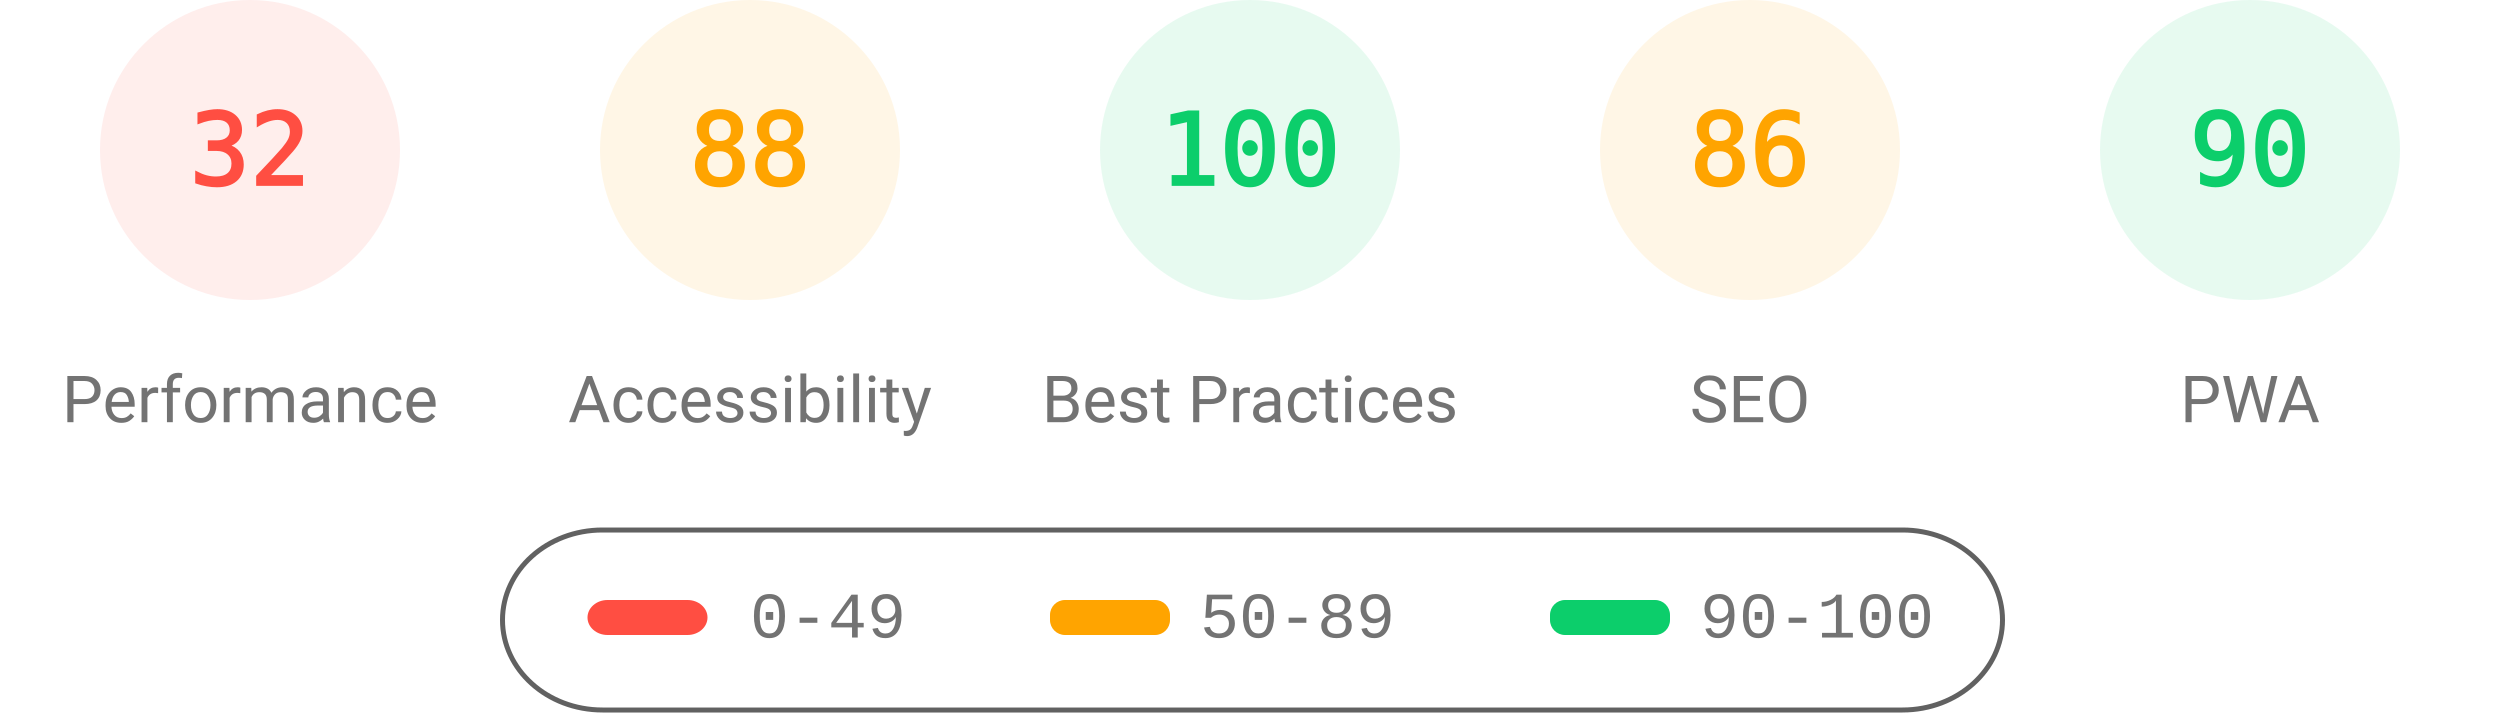
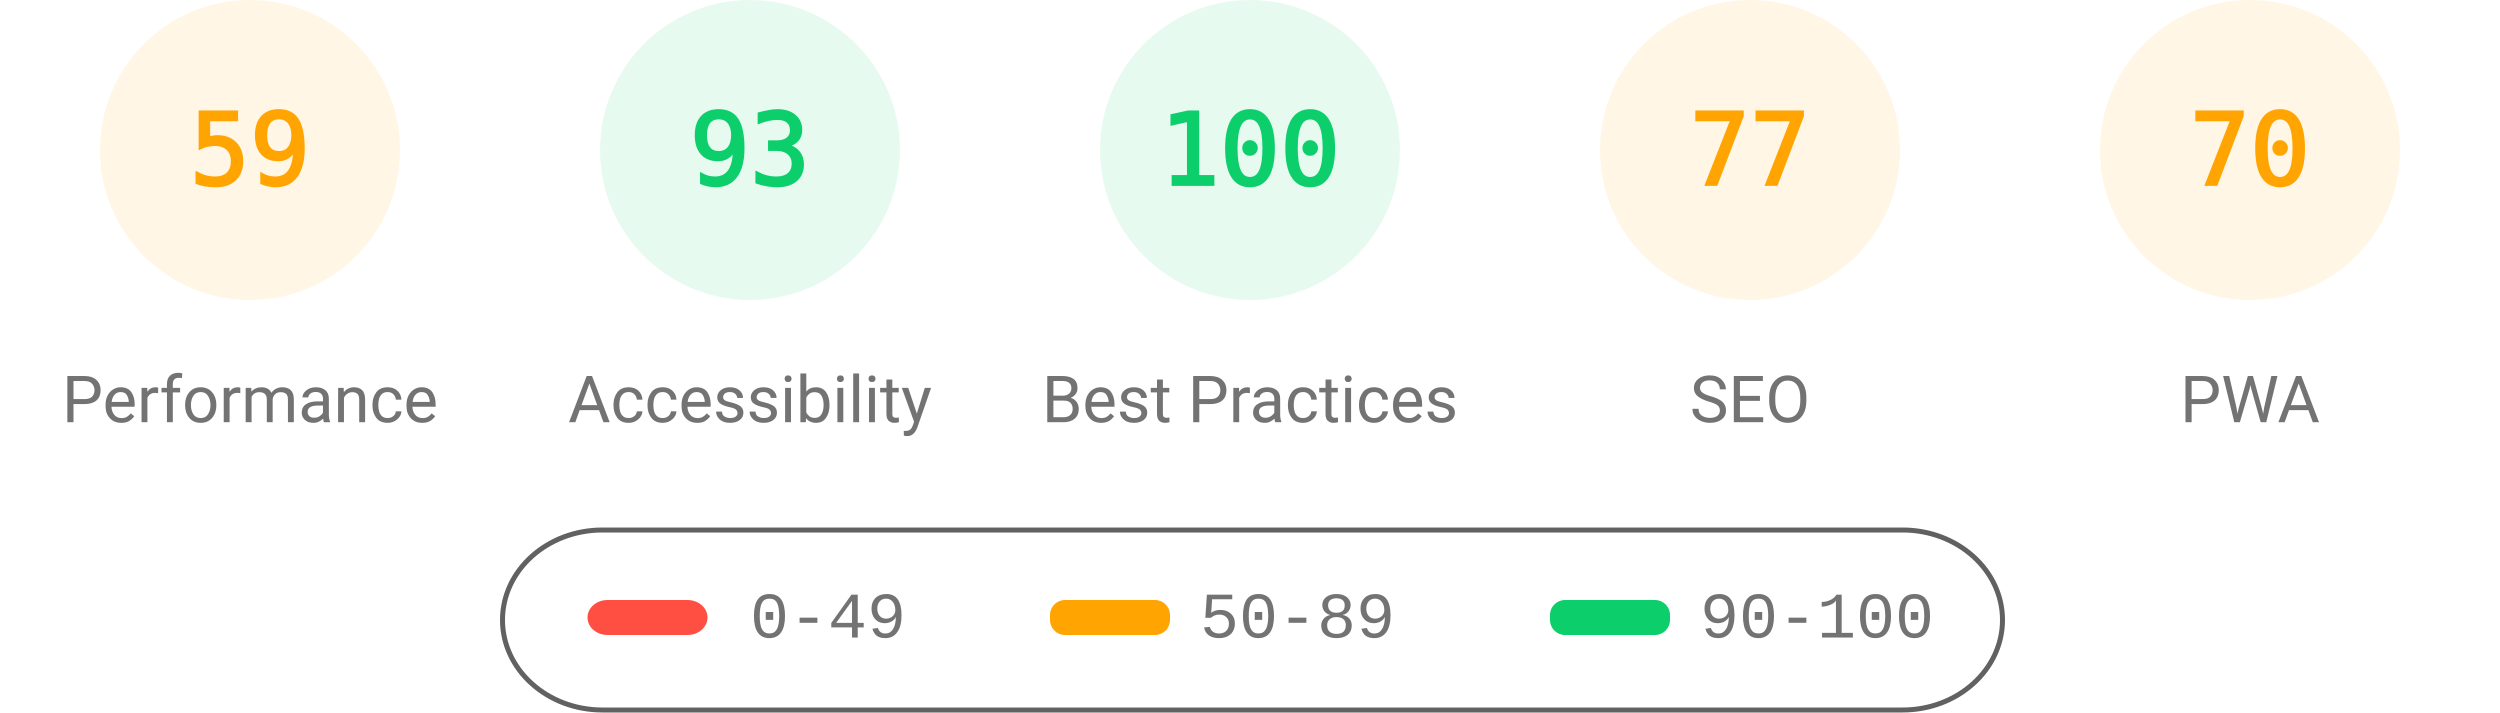
<svg xmlns="http://www.w3.org/2000/svg" fill="none" width="1000" height="285">
  <style>.gauge-base{opacity:.1}.gauge-arc{fill:none;animation-delay:250ms;stroke-linecap:round;transform:rotate(-90deg);transform-origin:100px 60px;animation:load-gauge 1s ease forwards}.guage-text{font-size:40px;font-family:monospace;text-align:center}.guage-red{color:#ff4e42;fill:#ff4e42;stroke:#ff4e42}.guage-orange{color:#ffa400;fill:#ffa400;stroke:#ffa400}.guage-green{color:#0cce6b;fill:#0cce6b;stroke:#0cce6b}.guage-undefined{color:#5c5c5c;fill:#5c5c5c;stroke:#5c5c5c}.guage-title{color:#737373;fill:#737373;stroke:none;font-size:26px;line-height:26px;font-family:Roboto,Halvetica,Arial,sans-serif}@keyframes load-gauge{from{stroke-dasharray:0 352.858}}</style>
-   <svg class="guage-div guage-perf guage-red" viewBox="0 0 200 200" width="200" height="200">
+   <svg class="guage-div guage-perf guage-orange" viewBox="0 0 200 200" width="200" height="200">
    <circle class="gauge-base" r="56" cx="100" cy="60" stroke-width="8" />
-     <circle class="gauge-arc guage-arc-1" r="56" cx="100" cy="60" stroke-width="8" style="stroke-dasharray:112.595,351.858" />
-     <text class="guage-text" x="100" y="60" alignment-baseline="central" dominant-baseline="central" text-anchor="middle">32</text>
+     <circle class="gauge-arc guage-arc-1" r="56" cx="100" cy="60" stroke-width="8" style="stroke-dasharray:207.596,351.858" />
+     <text class="guage-text" x="100" y="60" alignment-baseline="central" dominant-baseline="central" text-anchor="middle">59</text>
    <text class="guage-title" x="100" y="160" alignment-baseline="central" dominant-baseline="central" text-anchor="middle">Performance</text>
  </svg>
-   <svg class="guage-div guage-acc guage-orange" viewBox="0 0 200 200" width="200" height="200" x="200">
+   <svg class="guage-div guage-acc guage-green" viewBox="0 0 200 200" width="200" height="200" x="200">
    <circle class="gauge-base" r="56" cx="100" cy="60" stroke-width="8" />
-     <circle class="gauge-arc guage-arc-2" r="56" cx="100" cy="60" stroke-width="8" style="stroke-dasharray:309.635,351.858" />
-     <text class="guage-text" x="100" y="60" alignment-baseline="central" dominant-baseline="central" text-anchor="middle">88</text>
+     <circle class="gauge-arc guage-arc-2" r="56" cx="100" cy="60" stroke-width="8" style="stroke-dasharray:327.228,351.858" />
+     <text class="guage-text" x="100" y="60" alignment-baseline="central" dominant-baseline="central" text-anchor="middle">93</text>
    <text class="guage-title" x="100" y="160" alignment-baseline="central" dominant-baseline="central" text-anchor="middle">Accessibility</text>
  </svg>
  <svg class="guage-div guage-best guage-green" viewBox="0 0 200 200" width="200" height="200" x="400">
    <circle class="gauge-base" r="56" cx="100" cy="60" stroke-width="8" />
    <circle class="gauge-arc guage-arc-3" r="56" cx="100" cy="60" stroke-width="8" style="stroke-dasharray:351.858,351.858" />
    <text class="guage-text" x="100" y="60" alignment-baseline="central" dominant-baseline="central" text-anchor="middle">100</text>
    <text class="guage-title" x="100" y="160" alignment-baseline="central" dominant-baseline="central" text-anchor="middle">Best Practices</text>
  </svg>
  <svg class="guage-div guage-seo guage-orange" viewBox="0 0 200 200" width="200" height="200" x="600">
    <circle class="gauge-base" r="56" cx="100" cy="60" stroke-width="8" />
-     <circle class="gauge-arc guage-arc-4" r="56" cx="100" cy="60" stroke-width="8" style="stroke-dasharray:302.598,351.858" />
-     <text class="guage-text" x="100" y="60" alignment-baseline="central" dominant-baseline="central" text-anchor="middle">86</text>
+     <circle class="gauge-arc guage-arc-4" r="56" cx="100" cy="60" stroke-width="8" style="stroke-dasharray:270.931,351.858" />
+     <text class="guage-text" x="100" y="60" alignment-baseline="central" dominant-baseline="central" text-anchor="middle">77</text>
    <text class="guage-title" x="100" y="160" alignment-baseline="central" dominant-baseline="central" text-anchor="middle">SEO</text>
  </svg>
-   <svg class="guage-div guage-pwa guage-green" viewBox="0 0 200 200" width="200" height="200" x="800">
+   <svg class="guage-div guage-pwa guage-orange" viewBox="0 0 200 200" width="200" height="200" x="800">
    <circle class="gauge-base" r="56" cx="100" cy="60" stroke-width="8" />
-     <circle class="gauge-arc guage-arc-4" r="56" cx="100" cy="60" stroke-width="8" style="stroke-dasharray:316.672,351.858" />
-     <text class="guage-text" x="100" y="60" alignment-baseline="central" dominant-baseline="central" text-anchor="middle">90</text>
+     <circle class="gauge-arc guage-arc-4" r="56" cx="100" cy="60" stroke-width="8" style="stroke-dasharray:246.301,351.858" />
+     <text class="guage-text" x="100" y="60" alignment-baseline="central" dominant-baseline="central" text-anchor="middle">70</text>
    <text class="guage-title" x="100" y="160" alignment-baseline="central" dominant-baseline="central" text-anchor="middle">PWA</text>
  </svg>
  <svg width="604" height="76" x="200" y="210">
    <path fill="none" id="canvas_background" d="M-1-1h604v80H-1z" />
    <rect fill-opacity="0" stroke="#616161" stroke-width="2" rx="40" id="svg_2" height="72" width="600" y="2" x="1" fill="#000" />
    <rect stroke="#000" rx="8" id="svg_3" height="14" width="48" y="30" x="35" stroke-opacity="null" stroke-width="0" fill="#ff4e42" />
    <rect stroke="#000" rx="6" id="svg_4" height="14" width="48" y="30" x="220" stroke-opacity="null" stroke-width="0" fill="#ffa400" />
    <rect stroke="#000" rx="6" id="svg_5" height="14" width="48" y="30" x="420" stroke-opacity="null" stroke-width="0" fill="#0cce6b" />
    <text xml:space="preserve" text-anchor="start" font-family="'Courier New', Courier, monospace" font-size="26" id="svg_6" y="45" x="100" stroke-opacity="null" stroke-width="0" stroke="#000" fill="#737373">0-49</text>
    <text xml:space="preserve" text-anchor="start" font-family="'Courier New', Courier, monospace" font-size="26" id="svg_7" y="45" x="280" stroke-opacity="null" stroke-width="0" stroke="#000" fill="#737373">50-89</text>
    <text xml:space="preserve" text-anchor="start" font-family="'Courier New', Courier, monospace" font-size="26" id="svg_8" y="45" x="480" stroke-opacity="null" stroke-width="0" stroke="#000" fill="#737373">90-100</text>
  </svg>
</svg>
